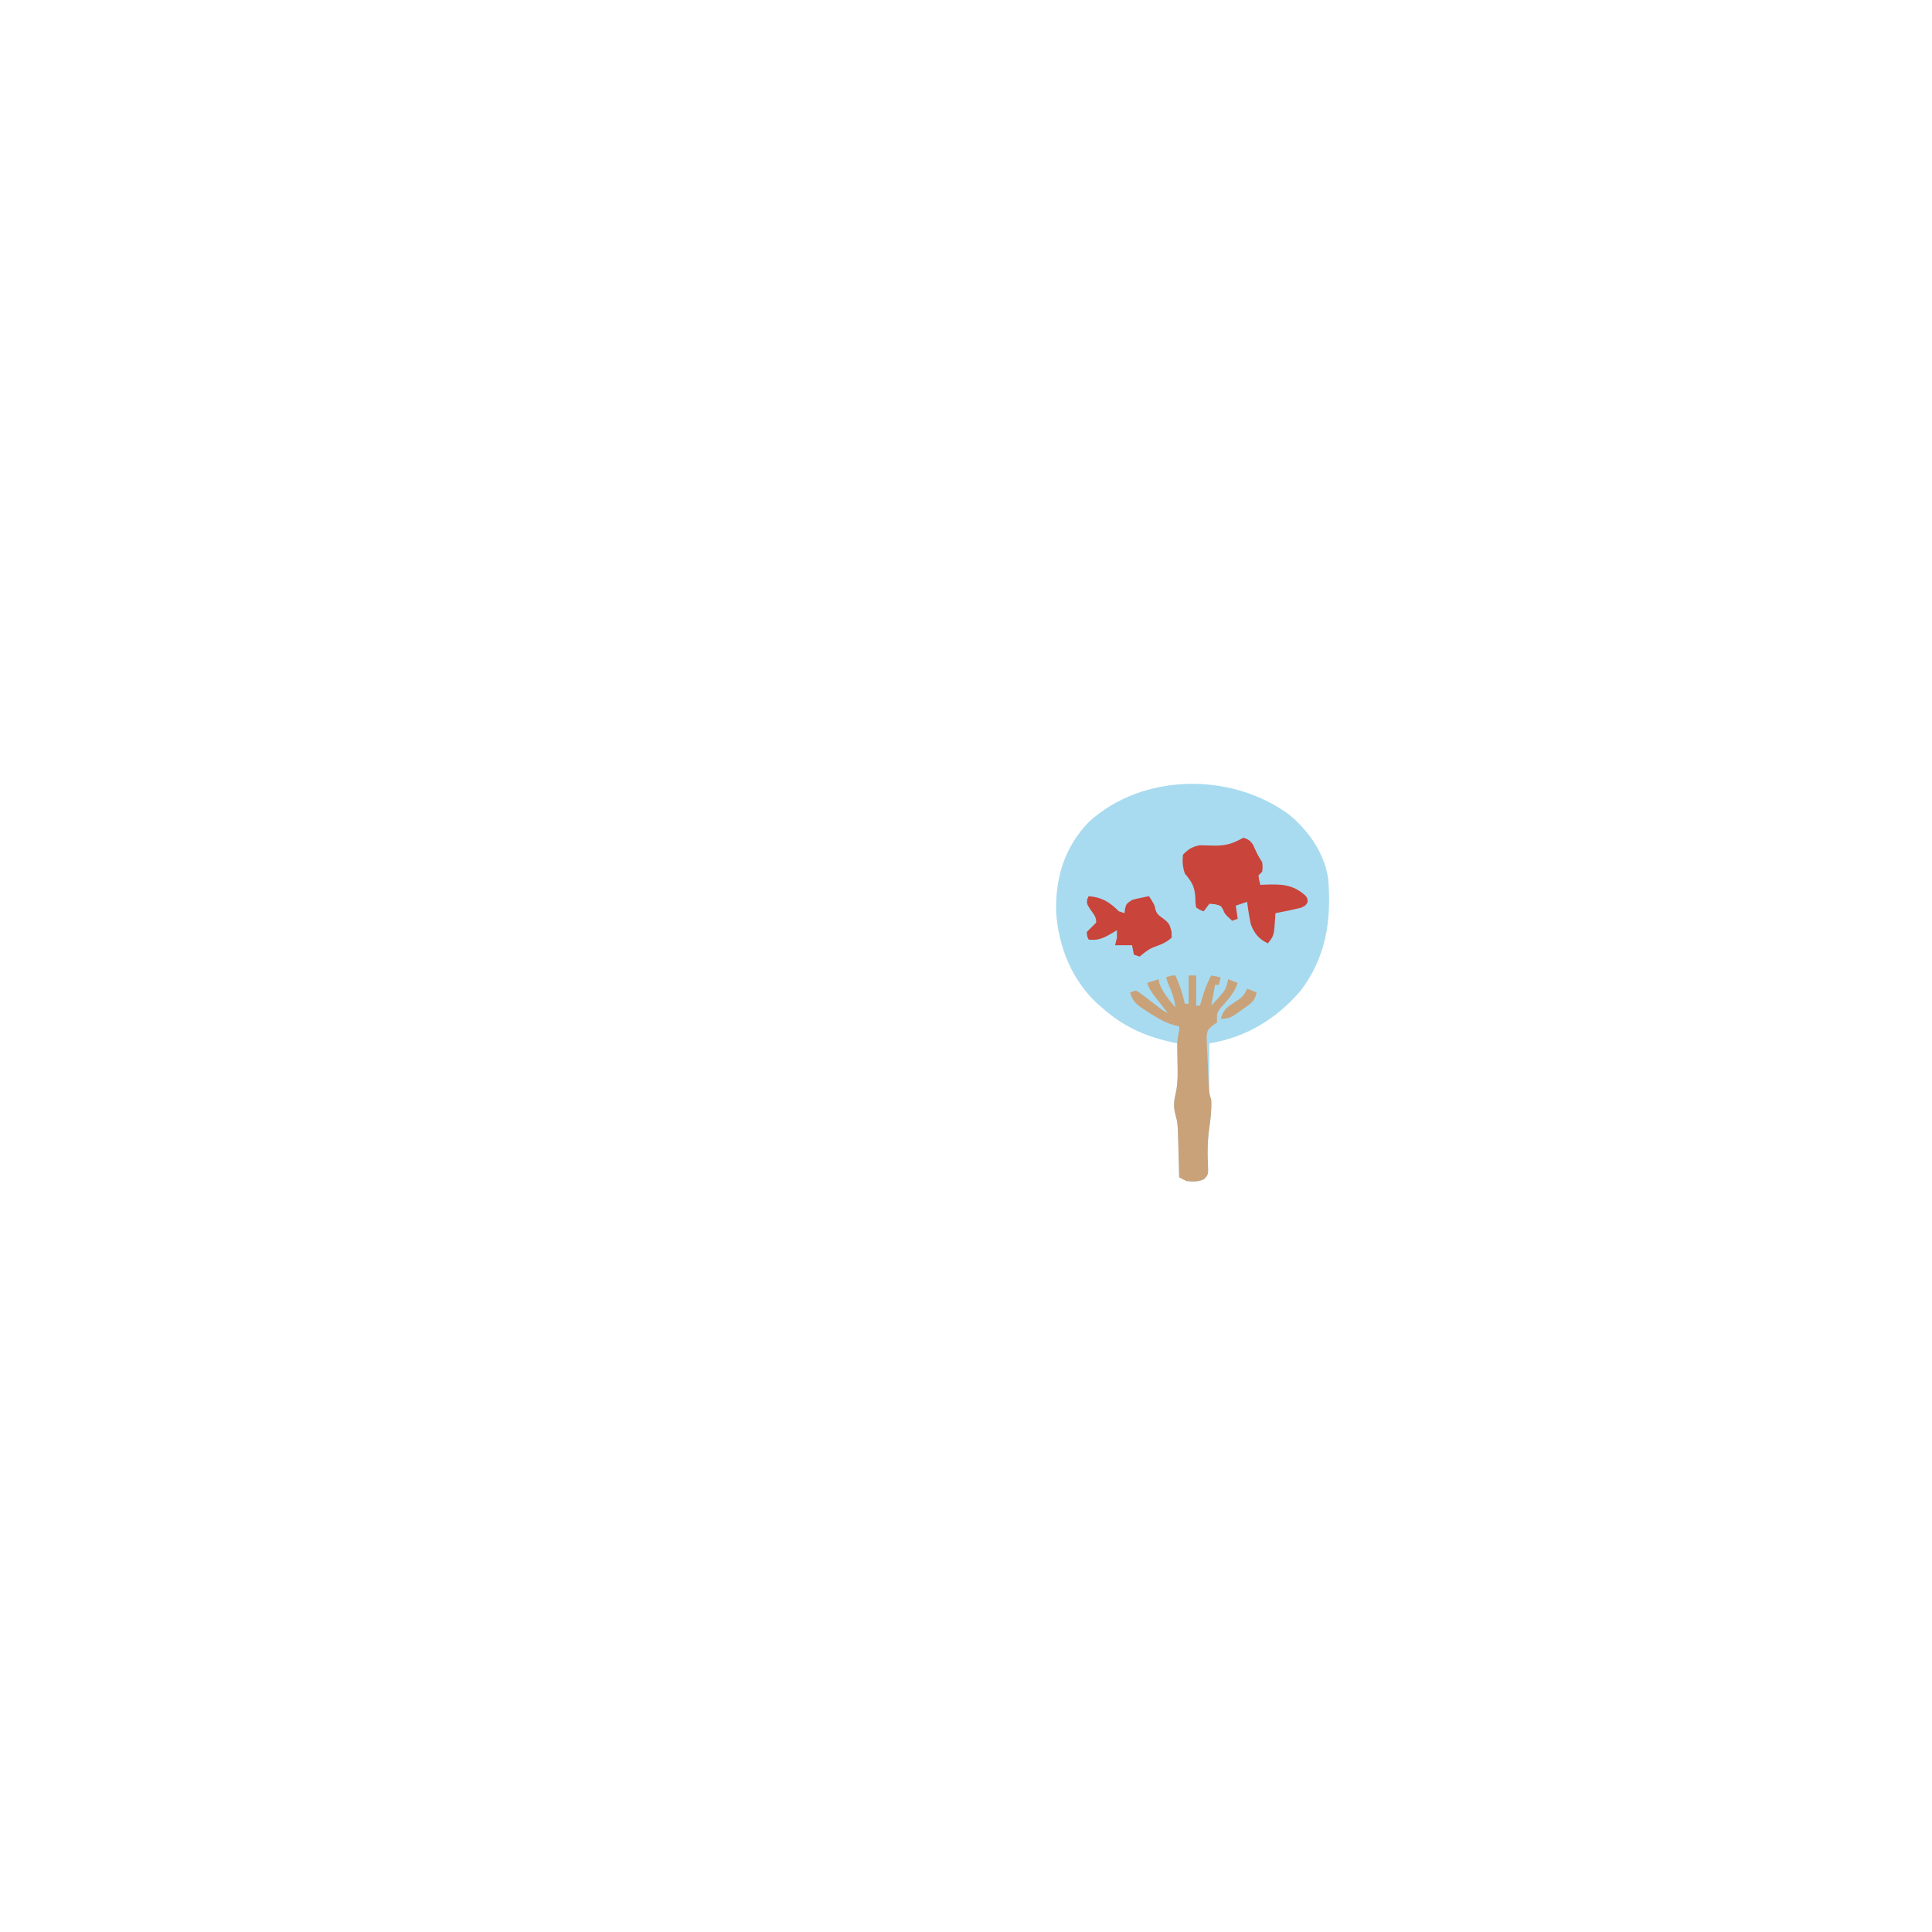
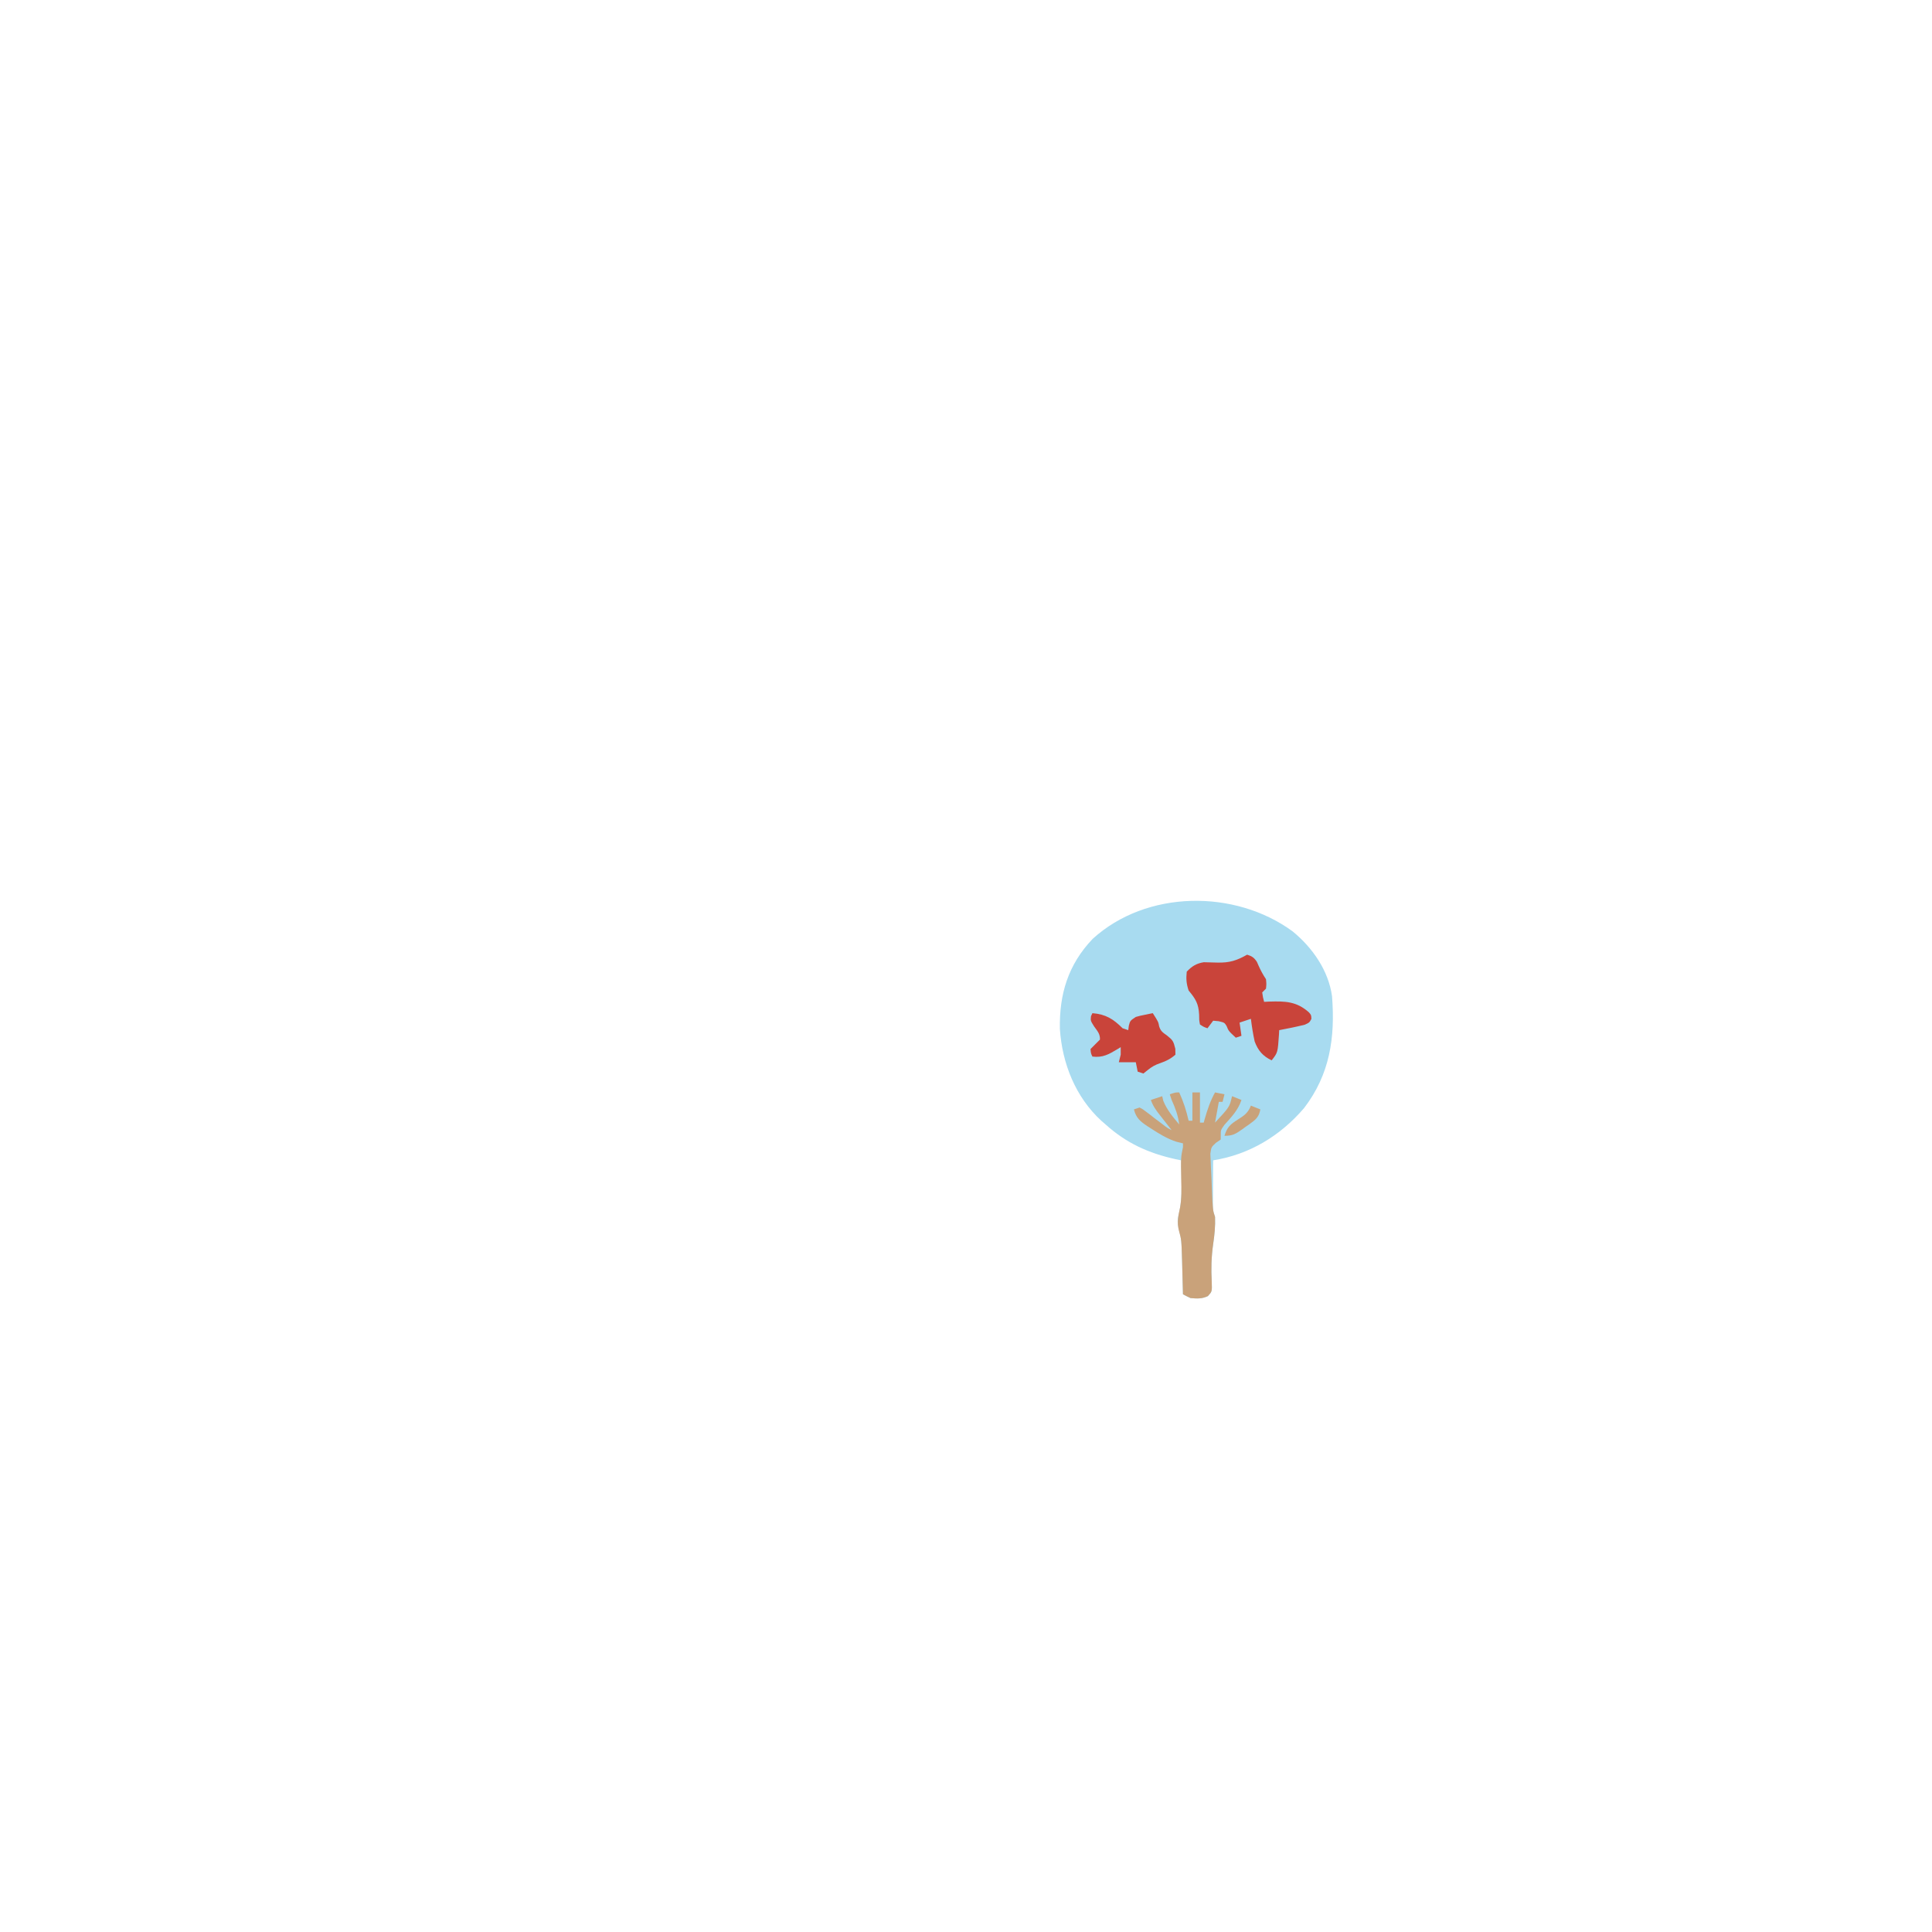
<svg xmlns="http://www.w3.org/2000/svg" viewBox="0 0 1024 1024" width="1024" height="1024">
-   <path fill="#A8DBF0" d="M 683.12 431.65 C 693.6 440.21 702.12 452.37 704 466 C 705.73 487.94 702.88 507.42 689.18 525.31 C 676.62 539.99 660.21 549.96 641 553 C 640.98 557.44 640.96 561.88 640.93 566.31 C 640.93 566.95 640.93 566.95 640.91 570.14 C 640.91 570.74 640.91 570.74 640.9 573.8 C 640.89 574.36 640.89 574.36 640.88 577.18 C 641 580 641 580 642 583 C 642.2 587.91 641.73 592.52 641 597.38 C 640.03 604.13 639.87 610.69 640.25 617.5 C 640.42 622.54 640.42 622.54 638.22 624.96 C 635.01 626.47 632.49 626.31 629 626 C 627.64 625.38 626.3 624.72 625 624 C 625 623.59 625 623.59 624.93 621.48 C 624.87 618.36 624.77 615.23 624.68 612.11 C 624.62 610.1 624.58 608.1 624.53 606.1 C 624.21 595.15 624.21 595.15 622.9 589.85 C 622.07 586.27 621.88 584.73 622.88 581.31 C 624.95 572.1 624.16 562.39 624 553 C 623 552.79 622.01 552.59 621 552.37 C 606.78 549.23 594.93 543.87 584 534 C 583.25 533.35 582.49 532.69 581.71 532.02 C 568.06 519.48 560.97 501.66 559.76 483.38 C 559.4 464.93 564.12 449.28 577.11 435.64 C 605.62 409.64 652.53 409.23 683.12 431.65Z" />
-   <path fill="#C9A27A" d="M 623 517 C 625.27 521.96 626.79 526.68 628 532 C 628.66 532 629.32 532 630 532 C 630 527.05 630 522.1 630 517 C 631.32 517 632.64 517 634 517 C 634 522.28 634 527.56 634 533 C 634.66 533 635.32 533 636 533 C 636.18 532.35 636.36 531.7 636.55 531.02 C 637.97 526.07 639.49 521.53 642 517 C 642.83 517.16 642.83 517.16 647 518 C 646.67 519.32 646.34 520.64 646 522 C 645.34 522 644.68 522 644 522 C 643.34 525.63 642.68 529.26 642 533 C 649.71 524.71 649.71 524.71 651 519 C 651.83 519.33 651.83 519.33 656 521 C 654.19 526.48 650.68 530.03 646.9 534.28 C 645 537 645 537 645.04 539.59 C 645.03 540.39 645.01 541.18 645 542 C 644.18 542.55 643.36 543.1 642.52 543.67 C 640 546 640 546 639.51 549.53 C 639.54 550.93 639.61 552.33 639.7 553.72 C 639.72 554.46 639.75 555.21 639.78 555.97 C 639.87 558.34 640 560.7 640.12 563.06 C 640.19 564.66 640.25 566.25 640.31 567.85 C 640.79 579.38 640.79 579.38 642 583 C 642.19 587.91 641.72 592.52 641 597.38 C 640.04 604.13 639.86 610.69 640.25 617.5 C 640.42 622.54 640.42 622.54 638.21 624.96 C 635.01 626.46 632.49 626.31 629 626 C 627.65 625.38 626.31 624.72 625 624 C 624.98 623.17 624.96 622.34 624.94 621.48 C 624.86 618.35 624.77 615.23 624.68 612.1 C 624.63 610.1 624.58 608.1 624.53 606.1 C 624.2 595.16 624.2 595.16 622.84 590.25 C 621.68 585.82 622.52 582.28 623.48 577.87 C 624.36 572.99 624.17 568.13 624.06 563.19 C 623.86 551.5 623.86 551.5 625 546 C 625 545.34 625 544.68 625 544 C 623.82 543.71 622.65 543.42 621.44 543.12 C 616.51 541.49 612.38 538.95 608.06 536.12 C 607.4 535.7 606.74 535.28 606.05 534.84 C 602.32 532.33 600.17 530.56 599 526 C 599.99 525.67 600.98 525.34 602 525 C 603.69 525.88 603.69 525.88 605.5 527.27 C 606.16 527.77 606.82 528.26 607.5 528.77 C 608.18 529.3 608.86 529.83 609.56 530.38 C 610.92 531.4 612.27 532.43 613.63 533.46 C 613.93 533.69 613.93 533.69 615.44 534.86 C 617 536 617 536 619 537 C 618.29 536.1 617.58 535.19 616.85 534.26 C 615.92 533.07 614.99 531.88 614.06 530.69 C 613.83 530.39 613.83 530.39 612.64 528.88 C 610.61 526.27 609.05 524.16 608 521 C 609.98 520.34 611.96 519.68 614 519 C 614.19 519.8 614.37 520.61 614.56 521.44 C 616.53 526.32 619.66 529.98 623 534 C 622.42 529.22 620.98 525.37 619 521 C 618.67 520.01 618.34 519.02 618 518 C 621 517 621 517 623 517Z" />
-   <path fill="#C9443A" d="M 659 444 C 661.6 444.8 662.71 445.56 664.2 447.84 C 664.5 448.53 664.81 449.22 665.12 449.94 C 666.29 452.52 667.41 454.62 669 457 C 669.25 459.56 669.25 459.56 669 462 C 668.34 462.66 667.68 463.32 667 464 C 667.38 466.62 667.38 466.62 668 469 C 668.92 468.95 669.84 468.91 670.78 468.86 C 679.19 468.61 685.17 468.73 691.7 474.51 C 693 476 693 476 693.06 478.06 C 692 480 692 480 689.56 481.12 C 685.07 482.23 680.55 483.15 676 484 C 675.96 484.74 675.93 485.47 675.89 486.23 C 675.23 495.92 675.23 495.92 672 500 C 667.29 497.77 664.81 494.81 663 490 C 662.12 486.02 661.5 482.04 661 478 C 659.02 478.66 657.04 479.32 655 480 C 655.33 482.31 655.66 484.62 656 487 C 655.5 487.17 655.5 487.17 653 488 C 649.17 484.43 649.17 484.43 648.12 481.81 C 647 480 647 480 643.88 479.25 C 642.93 479.17 641.98 479.08 641 479 C 640.01 480.32 639.02 481.64 638 483 C 636.03 482.32 636.03 482.32 634 481 C 633.57 478.64 633.57 478.64 633.56 475.81 C 633.26 469.95 631.71 467.46 628 463 C 626.79 459.38 626.6 456.8 627 453 C 629.77 450.08 632.08 448.67 636 448 C 638.42 448.03 640.83 448.1 643.25 448.19 C 649.65 448.34 653.48 447.13 659 444Z" />
-   <path fill="#C9443A" d="M 577 475 C 584.07 475.57 588.09 478.09 593 483 C 593.99 483.33 594.98 483.66 596 484 C 596.1 483.22 596.21 482.43 596.31 481.62 C 597 479 597 479 600 477 C 602.26 476.37 602.26 476.37 604.69 475.88 C 605.5 475.71 606.3 475.54 607.14 475.37 C 607.75 475.25 608.37 475.12 609 475 C 611.92 479.57 611.92 479.57 612.38 482 C 613.18 484.58 614.32 485.26 616.5 486.81 C 619.58 489.28 619.95 489.79 620.94 493.88 C 620.96 494.91 620.98 495.94 621 497 C 618.5 499.18 616.16 500.37 613.06 501.44 C 610.14 502.45 608.69 503.25 606.19 505.25 C 605.47 505.83 604.74 506.4 604 507 C 603.01 506.67 602.02 506.34 601 506 C 600.84 505.18 600.84 505.18 600 501 C 597.03 501 594.06 501 591 501 C 591.33 499.68 591.66 498.36 592 497 C 592 495.68 592 494.36 592 493 C 591.42 493.36 590.84 493.72 590.24 494.09 C 585.69 496.8 582.47 498.7 577 498 C 576.19 496.31 576.19 496.31 576 494 C 577.67 492.33 579.33 490.67 581 489 C 581.1 485.91 579.67 484.54 577.88 482 C 576 479 576 479 576.25 476.62 C 576.37 476.36 576.37 476.36 577 475Z" />
-   <path fill="#C9A27A" d="M 661 524 C 661.83 524.33 661.83 524.33 666 526 C 665.31 530.1 663.49 531.49 660.13 533.91 C 659.49 534.35 658.85 534.79 658.19 535.25 C 657.56 535.71 656.93 536.17 656.28 536.64 C 652.84 539.07 651.31 540 647 540 C 648.35 535.52 650.07 533.9 654 531.44 C 657.45 529.27 659.52 527.86 661 524Z" />
+   <path fill="#A8DBF0" d="M 685.12 493.65 C 695.6 502.21 704.12 514.37 706 528 C 707.73 549.94 704.88 569.42 691.18 587.31 C 678.62 601.99 662.21 611.96 643 615 C 642.98 619.44 642.96 623.88 642.93 628.31 C 642.93 628.95 642.93 628.95 642.91 632.14 C 642.91 632.74 642.91 632.74 642.9 635.8 C 642.89 636.36 642.89 636.36 642.88 639.18 C 643 642 643 642 644 645 C 644.2 649.91 643.73 654.52 643 659.38 C 642.03 666.13 641.87 672.69 642.25 679.5 C 642.42 684.54 642.42 684.54 640.22 686.96 C 637.01 688.47 634.49 688.31 631 688 C 629.64 687.38 628.3 686.72 627 686 C 627 685.59 627 685.59 626.93 683.48 C 626.87 680.36 626.77 677.23 626.68 674.11 C 626.62 672.1 626.58 670.1 626.53 668.1 C 626.21 657.15 626.21 657.15 624.9 651.85 C 624.07 648.27 623.88 646.73 624.88 643.31 C 626.95 634.1 626.16 624.39 626 615 C 625 614.79 624.01 614.59 623 614.37 C 608.78 611.23 596.93 605.87 586 596 C 585.25 595.35 584.49 594.69 583.71 594.02 C 570.06 581.48 562.97 563.66 561.76 545.38 C 561.4 526.93 566.12 511.28 579.11 497.64 C 607.62 471.64 654.53 471.23 685.12 493.65Z" />
+   <path fill="#C9A27A" d="M 625 579 C 627.27 583.96 628.79 588.68 630 594 C 630.66 594 631.32 594 632 594 C 632 589.05 632 584.1 632 579 C 633.32 579 634.64 579 636 579 C 636 584.28 636 589.56 636 595 C 636.66 595 637.32 595 638 595 C 638.18 594.35 638.36 593.7 638.55 593.02 C 639.97 588.07 641.49 583.53 644 579 C 644.83 579.16 644.83 579.16 649 580 C 648.67 581.32 648.34 582.64 648 584 C 647.34 584 646.68 584 646 584 C 645.34 587.63 644.68 591.26 644 595 C 651.71 586.71 651.71 586.71 653 581 C 653.83 581.33 653.83 581.33 658 583 C 656.19 588.48 652.68 592.03 648.9 596.28 C 647 599 647 599 647.04 601.59 C 647.03 602.39 647.01 603.18 647 604 C 646.18 604.55 645.36 605.1 644.52 605.67 C 642 608 642 608 641.51 611.53 C 641.54 612.93 641.61 614.33 641.7 615.72 C 641.72 616.46 641.75 617.21 641.78 617.97 C 641.87 620.34 642 622.7 642.12 625.06 C 642.19 626.66 642.25 628.25 642.31 629.85 C 642.79 641.38 642.79 641.38 644 645 C 644.19 649.91 643.72 654.52 643 659.38 C 642.04 666.13 641.86 672.69 642.25 679.5 C 642.42 684.54 642.42 684.54 640.21 686.96 C 637.01 688.46 634.49 688.31 631 688 C 629.65 687.38 628.31 686.72 627 686 C 626.98 685.17 626.96 684.34 626.94 683.48 C 626.86 680.35 626.77 677.23 626.68 674.1 C 626.63 672.1 626.58 670.1 626.53 668.1 C 626.2 657.16 626.2 657.16 624.84 652.25 C 623.68 647.82 624.52 644.28 625.48 639.87 C 626.36 634.99 626.17 630.13 626.06 625.19 C 625.86 613.5 625.86 613.5 627 608 C 627 607.34 627 606.68 627 606 C 625.82 605.71 624.65 605.42 623.44 605.12 C 618.51 603.49 614.38 600.95 610.06 598.12 C 609.4 597.7 608.74 597.28 608.05 596.84 C 604.32 594.33 602.17 592.56 601 588 C 601.99 587.67 602.98 587.34 604 587 C 605.69 587.88 605.69 587.88 607.5 589.27 C 608.16 589.77 608.82 590.26 609.5 590.77 C 610.18 591.3 610.86 591.83 611.56 592.38 C 612.92 593.4 614.27 594.43 615.63 595.46 C 615.93 595.69 615.93 595.69 617.44 596.86 C 619 598 619 598 621 599 C 620.29 598.1 619.58 597.19 618.85 596.26 C 617.92 595.07 616.99 593.88 616.06 592.69 C 615.83 592.39 615.83 592.39 614.64 590.88 C 612.61 588.27 611.05 586.16 610 583 C 611.98 582.34 613.96 581.68 616 581 C 616.19 581.8 616.37 582.61 616.56 583.44 C 618.53 588.32 621.66 591.98 625 596 C 624.42 591.22 622.98 587.37 621 583 C 620.67 582.01 620.34 581.02 620 580 C 623 579 623 579 625 579Z" />
+   <path fill="#C9443A" d="M 661 506 C 663.6 506.8 664.71 507.56 666.2 509.84 C 666.5 510.53 666.81 511.22 667.12 511.94 C 668.29 514.52 669.41 516.62 671 519 C 671.25 521.56 671.25 521.56 671 524 C 670.34 524.66 669.68 525.32 669 526 C 669.38 528.62 669.38 528.62 670 531 C 670.92 530.95 671.84 530.91 672.78 530.86 C 681.19 530.61 687.17 530.73 693.7 536.51 C 695 538 695 538 695.06 540.06 C 694 542 694 542 691.56 543.12 C 687.07 544.23 682.55 545.15 678 546 C 677.96 546.74 677.93 547.47 677.89 548.23 C 677.23 557.92 677.23 557.92 674 562 C 669.29 559.77 666.81 556.81 665 552 C 664.12 548.02 663.5 544.04 663 540 C 661.02 540.66 659.04 541.32 657 542 C 657.33 544.31 657.66 546.62 658 549 C 657.5 549.16 657.5 549.16 655 550 C 651.17 546.43 651.17 546.43 650.12 543.81 C 649 542 649 542 645.88 541.25 C 644.93 541.17 643.98 541.09 643 541 C 642.01 542.32 641.02 543.64 640 545 C 638.03 544.32 638.03 544.32 636 543 C 635.57 540.64 635.57 540.64 635.56 537.81 C 635.26 531.95 633.71 529.46 630 525 C 628.79 521.38 628.6 518.8 629 515 C 631.77 512.08 634.08 510.67 638 510 C 640.42 510.03 642.83 510.1 645.25 510.19 C 651.65 510.34 655.48 509.13 661 506Z" />
+   <path fill="#C9443A" d="M 579 537 C 586.07 537.57 590.09 540.09 595 545 C 595.99 545.33 596.98 545.66 598 546 C 598.1 545.22 598.21 544.43 598.31 543.62 C 599 541 599 541 602 539 C 604.26 538.37 604.26 538.37 606.69 537.88 C 607.5 537.71 608.3 537.54 609.14 537.37 C 609.75 537.25 610.37 537.12 611 537 C 613.92 541.57 613.92 541.57 614.38 544 C 615.18 546.58 616.32 547.26 618.5 548.81 C 621.58 551.28 621.95 551.79 622.94 555.88 C 622.96 556.91 622.98 557.94 623 559 C 620.5 561.18 618.16 562.37 615.06 563.44 C 612.14 564.45 610.69 565.25 608.19 567.25 C 607.47 567.83 606.74 568.4 606 569 C 605.01 568.67 604.02 568.34 603 568 C 602.84 567.17 602.84 567.17 602 563 C 599.03 563 596.06 563 593 563 C 593.33 561.68 593.66 560.36 594 559 C 594 557.68 594 556.36 594 555 C 593.42 555.36 592.84 555.72 592.24 556.09 C 587.69 558.8 584.47 560.7 579 560 C 578.19 558.31 578.19 558.31 578 556 C 579.67 554.33 581.33 552.67 583 551 C 583.1 547.91 581.67 546.54 579.88 544 C 578 541 578 541 578.25 538.62 C 578.37 538.36 578.37 538.36 579 537Z" />
+   <path fill="#C9A27A" d="M 663 586 C 663.83 586.33 663.83 586.33 668 588 C 667.31 592.1 665.49 593.49 662.13 595.91 C 661.49 596.35 660.85 596.79 660.19 597.25 C 659.56 597.71 658.93 598.17 658.28 598.64 C 654.84 601.07 653.31 602 649 602 C 650.35 597.52 652.07 595.9 656 593.44 C 659.45 591.27 661.52 589.86 663 586Z" />
</svg>
